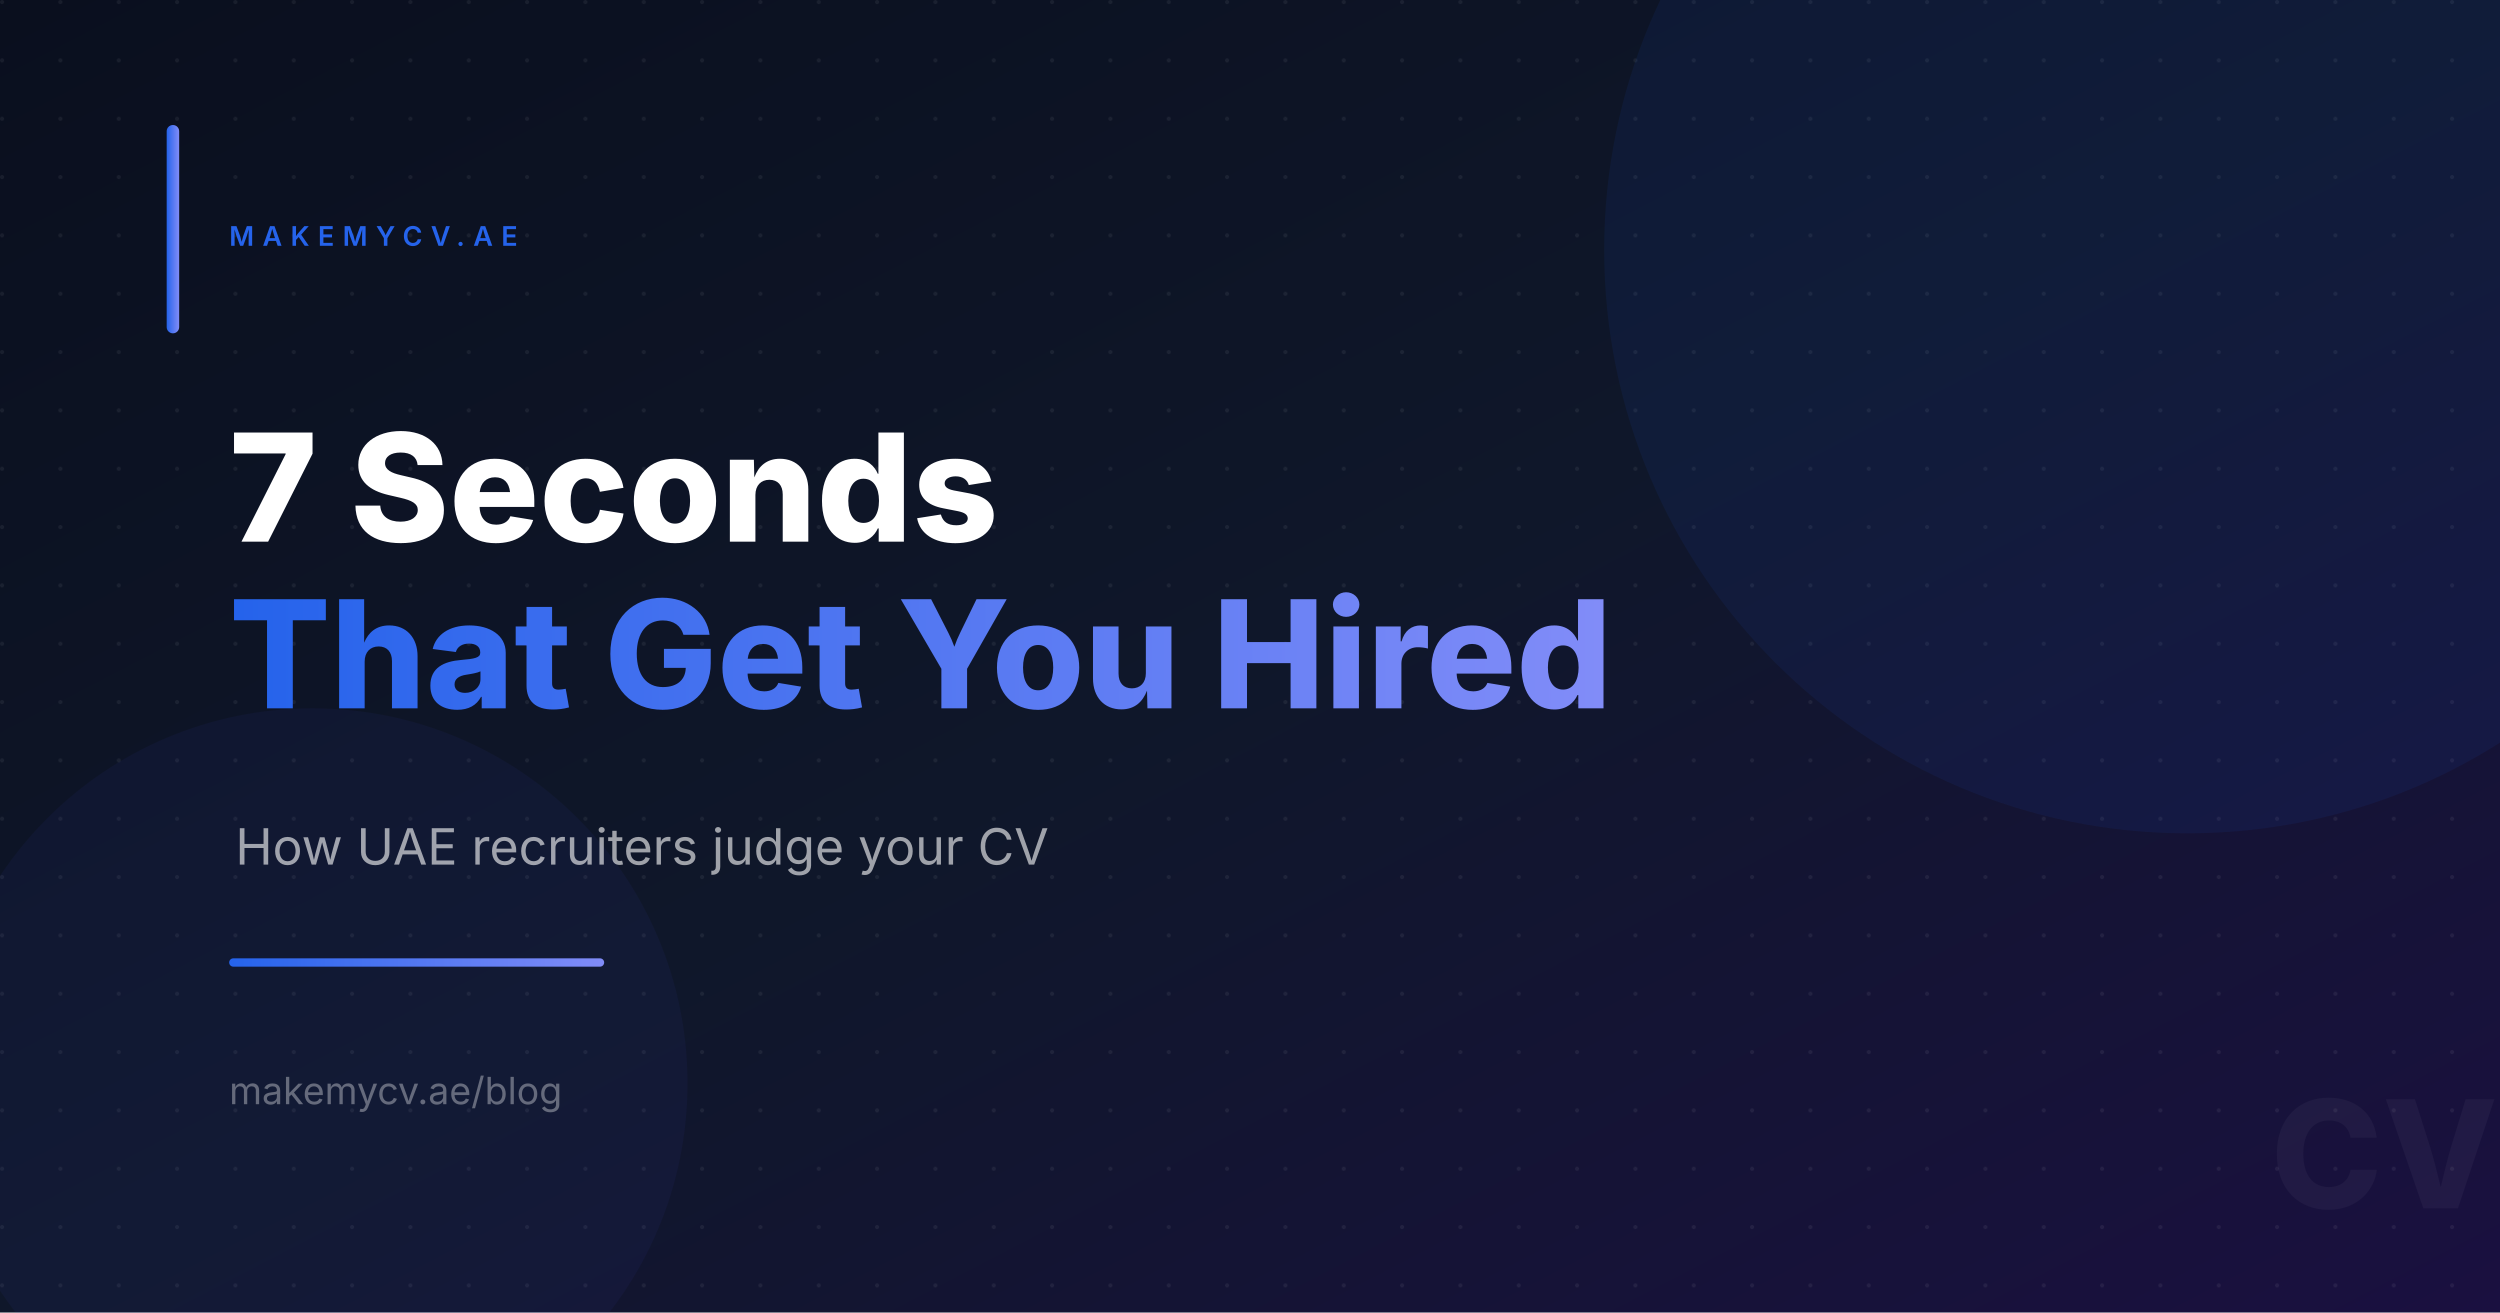
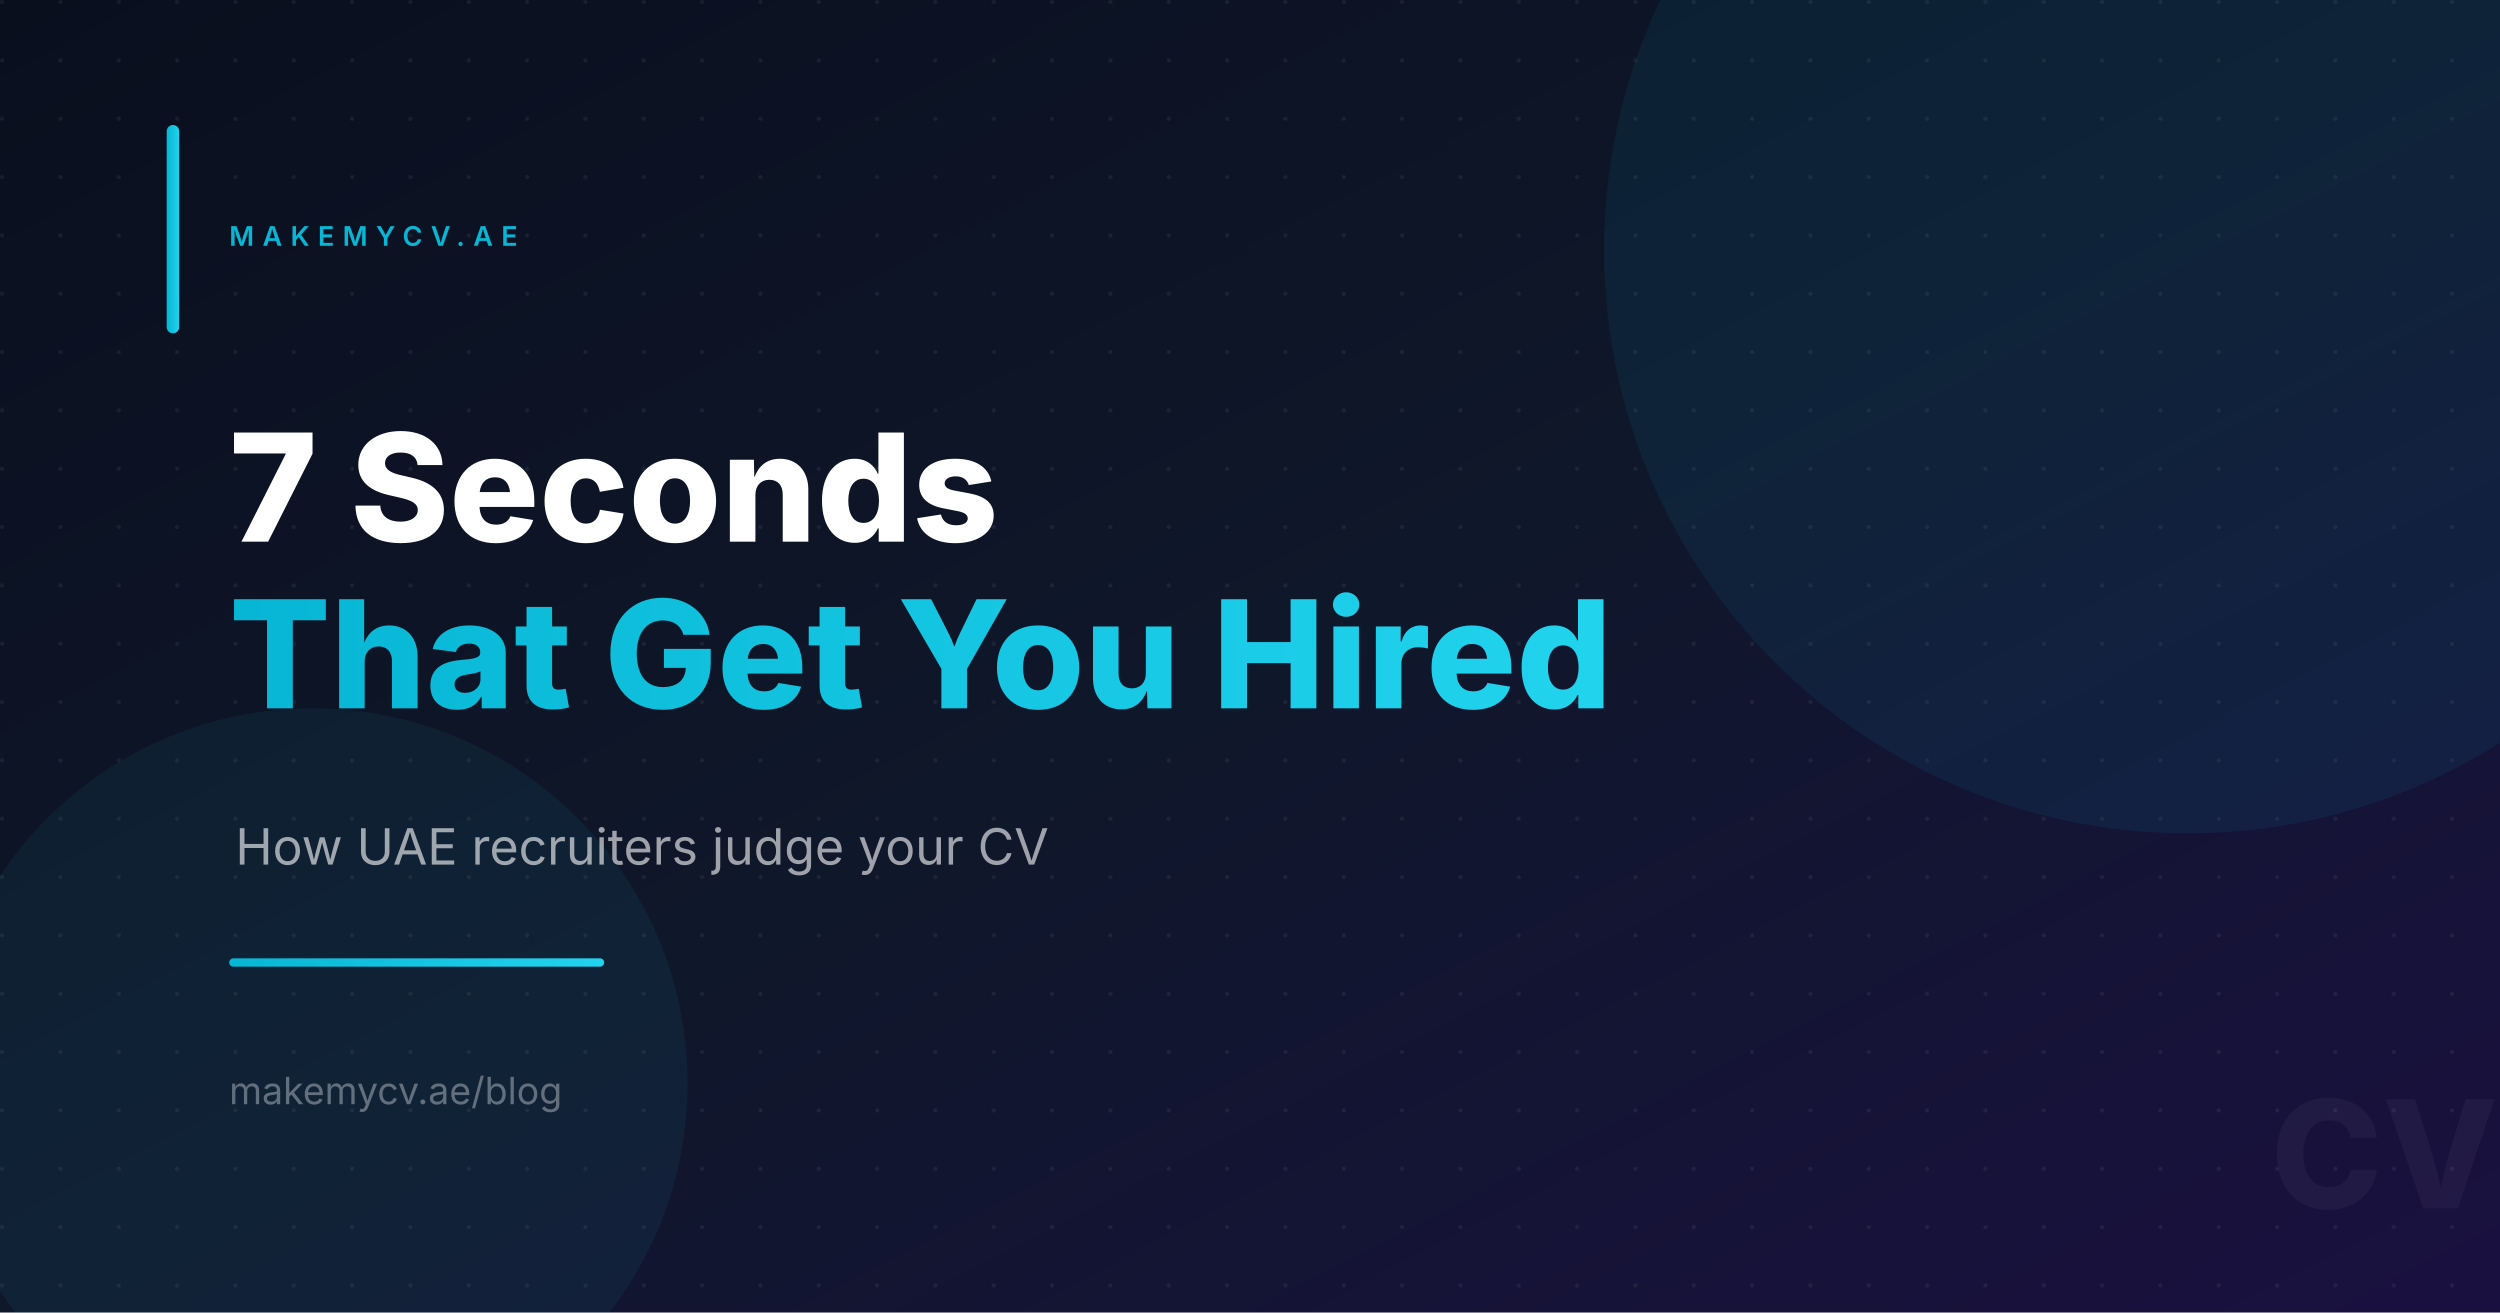
<svg xmlns="http://www.w3.org/2000/svg" width="1200" height="630" viewBox="0 0 1200 630">
  <defs>
    <linearGradient id="bg" x1="0%" y1="0%" x2="100%" y2="100%">
      <stop offset="0%" style="stop-color:#0a0f1e" />
      <stop offset="50%" style="stop-color:#0f172a" />
      <stop offset="100%" style="stop-color:#1a1040" />
    </linearGradient>
    <linearGradient id="accent" x1="0%" y1="0%" x2="100%" y2="0%">
-       <stop offset="0%" style="stop-color:#2563eb" />
-       <stop offset="100%" style="stop-color:#818cf8" />
+       <stop offset="0%" style="stop-color:#06b6d4" />
+       <stop offset="100%" style="stop-color:#22d3ee" />
    </linearGradient>
    <pattern id="dots" x="0" y="0" width="28" height="28" patternUnits="userSpaceOnUse">
      <circle cx="1" cy="1" r="1" fill="rgba(255,255,255,0.06)" />
    </pattern>
  </defs>
  <rect width="1200" height="630" fill="url(#bg)" />
  <rect width="1200" height="630" fill="url(#dots)" />
-   <circle cx="1050" cy="120" r="280" fill="rgba(37,99,235,0.08)" />
-   <circle cx="150" cy="520" r="180" fill="rgba(79,70,229,0.06)" />
+   <circle cx="1050" cy="120" r="280" fill="rgba(6,182,212,0.08)" />
+   <circle cx="150" cy="520" r="180" fill="rgba(34,211,238,0.06)" />
  <rect x="80" y="60" width="6" height="100" rx="3" fill="url(#accent)" />
-   <text x="110" y="118" font-family="system-ui,-apple-system,sans-serif" font-size="13" font-weight="600" letter-spacing="4" fill="#2563eb" text-transform="uppercase">MAKEMYCV.AE</text>
+   <text x="110" y="118" font-family="system-ui,-apple-system,sans-serif" font-size="13" font-weight="600" letter-spacing="4" fill="#06b6d4" text-transform="uppercase">MAKEMYCV.AE</text>
  <text x="110" y="260" font-family="system-ui,-apple-system,sans-serif" font-size="72" font-weight="800" fill="white">7 Seconds</text>
  <text x="110" y="340" font-family="system-ui,-apple-system,sans-serif" font-size="72" font-weight="800" fill="url(#accent)">That Get You Hired</text>
  <text x="113" y="415" font-family="system-ui,-apple-system,sans-serif" font-size="24" fill="rgba(255,255,255,0.6)">How UAE recruiters judge your CV</text>
  <rect x="110" y="460" width="180" height="4" rx="2" fill="url(#accent)" />
  <text x="110" y="530" font-family="system-ui,-apple-system,sans-serif" font-size="18" fill="rgba(255,255,255,0.35)">makemycv.ae/blog</text>
  <text x="1090" y="580" font-family="system-ui,-apple-system,sans-serif" font-size="72" fill="rgba(255,255,255,0.04)" font-weight="800">CV</text>
</svg>
